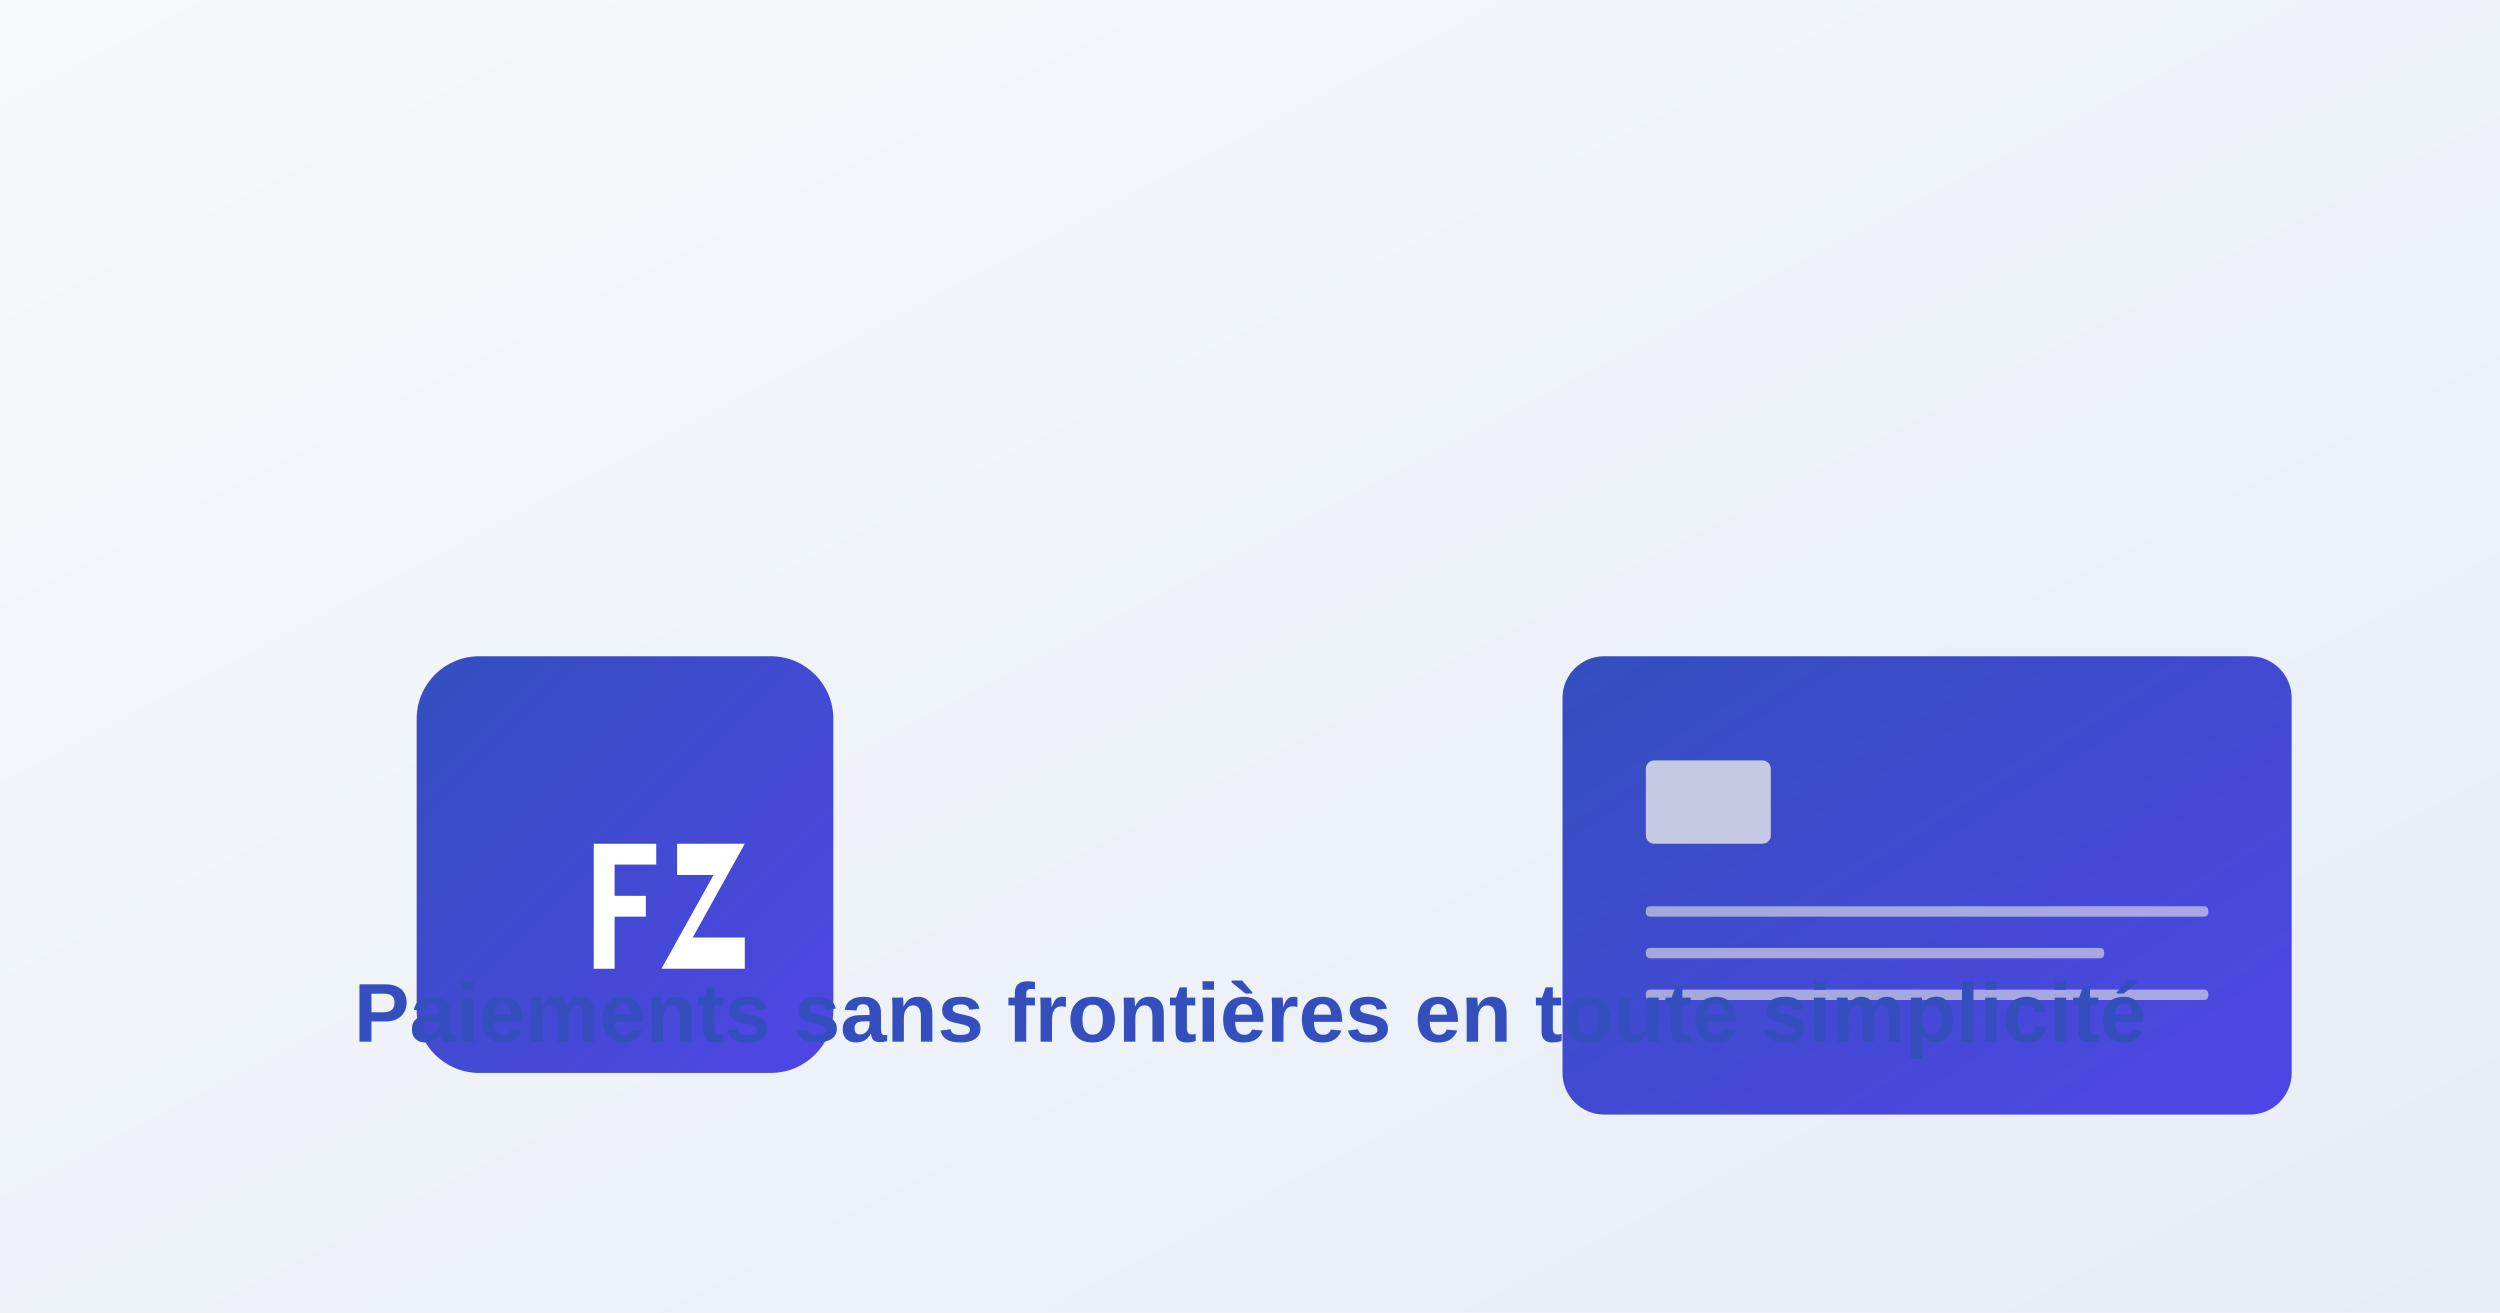
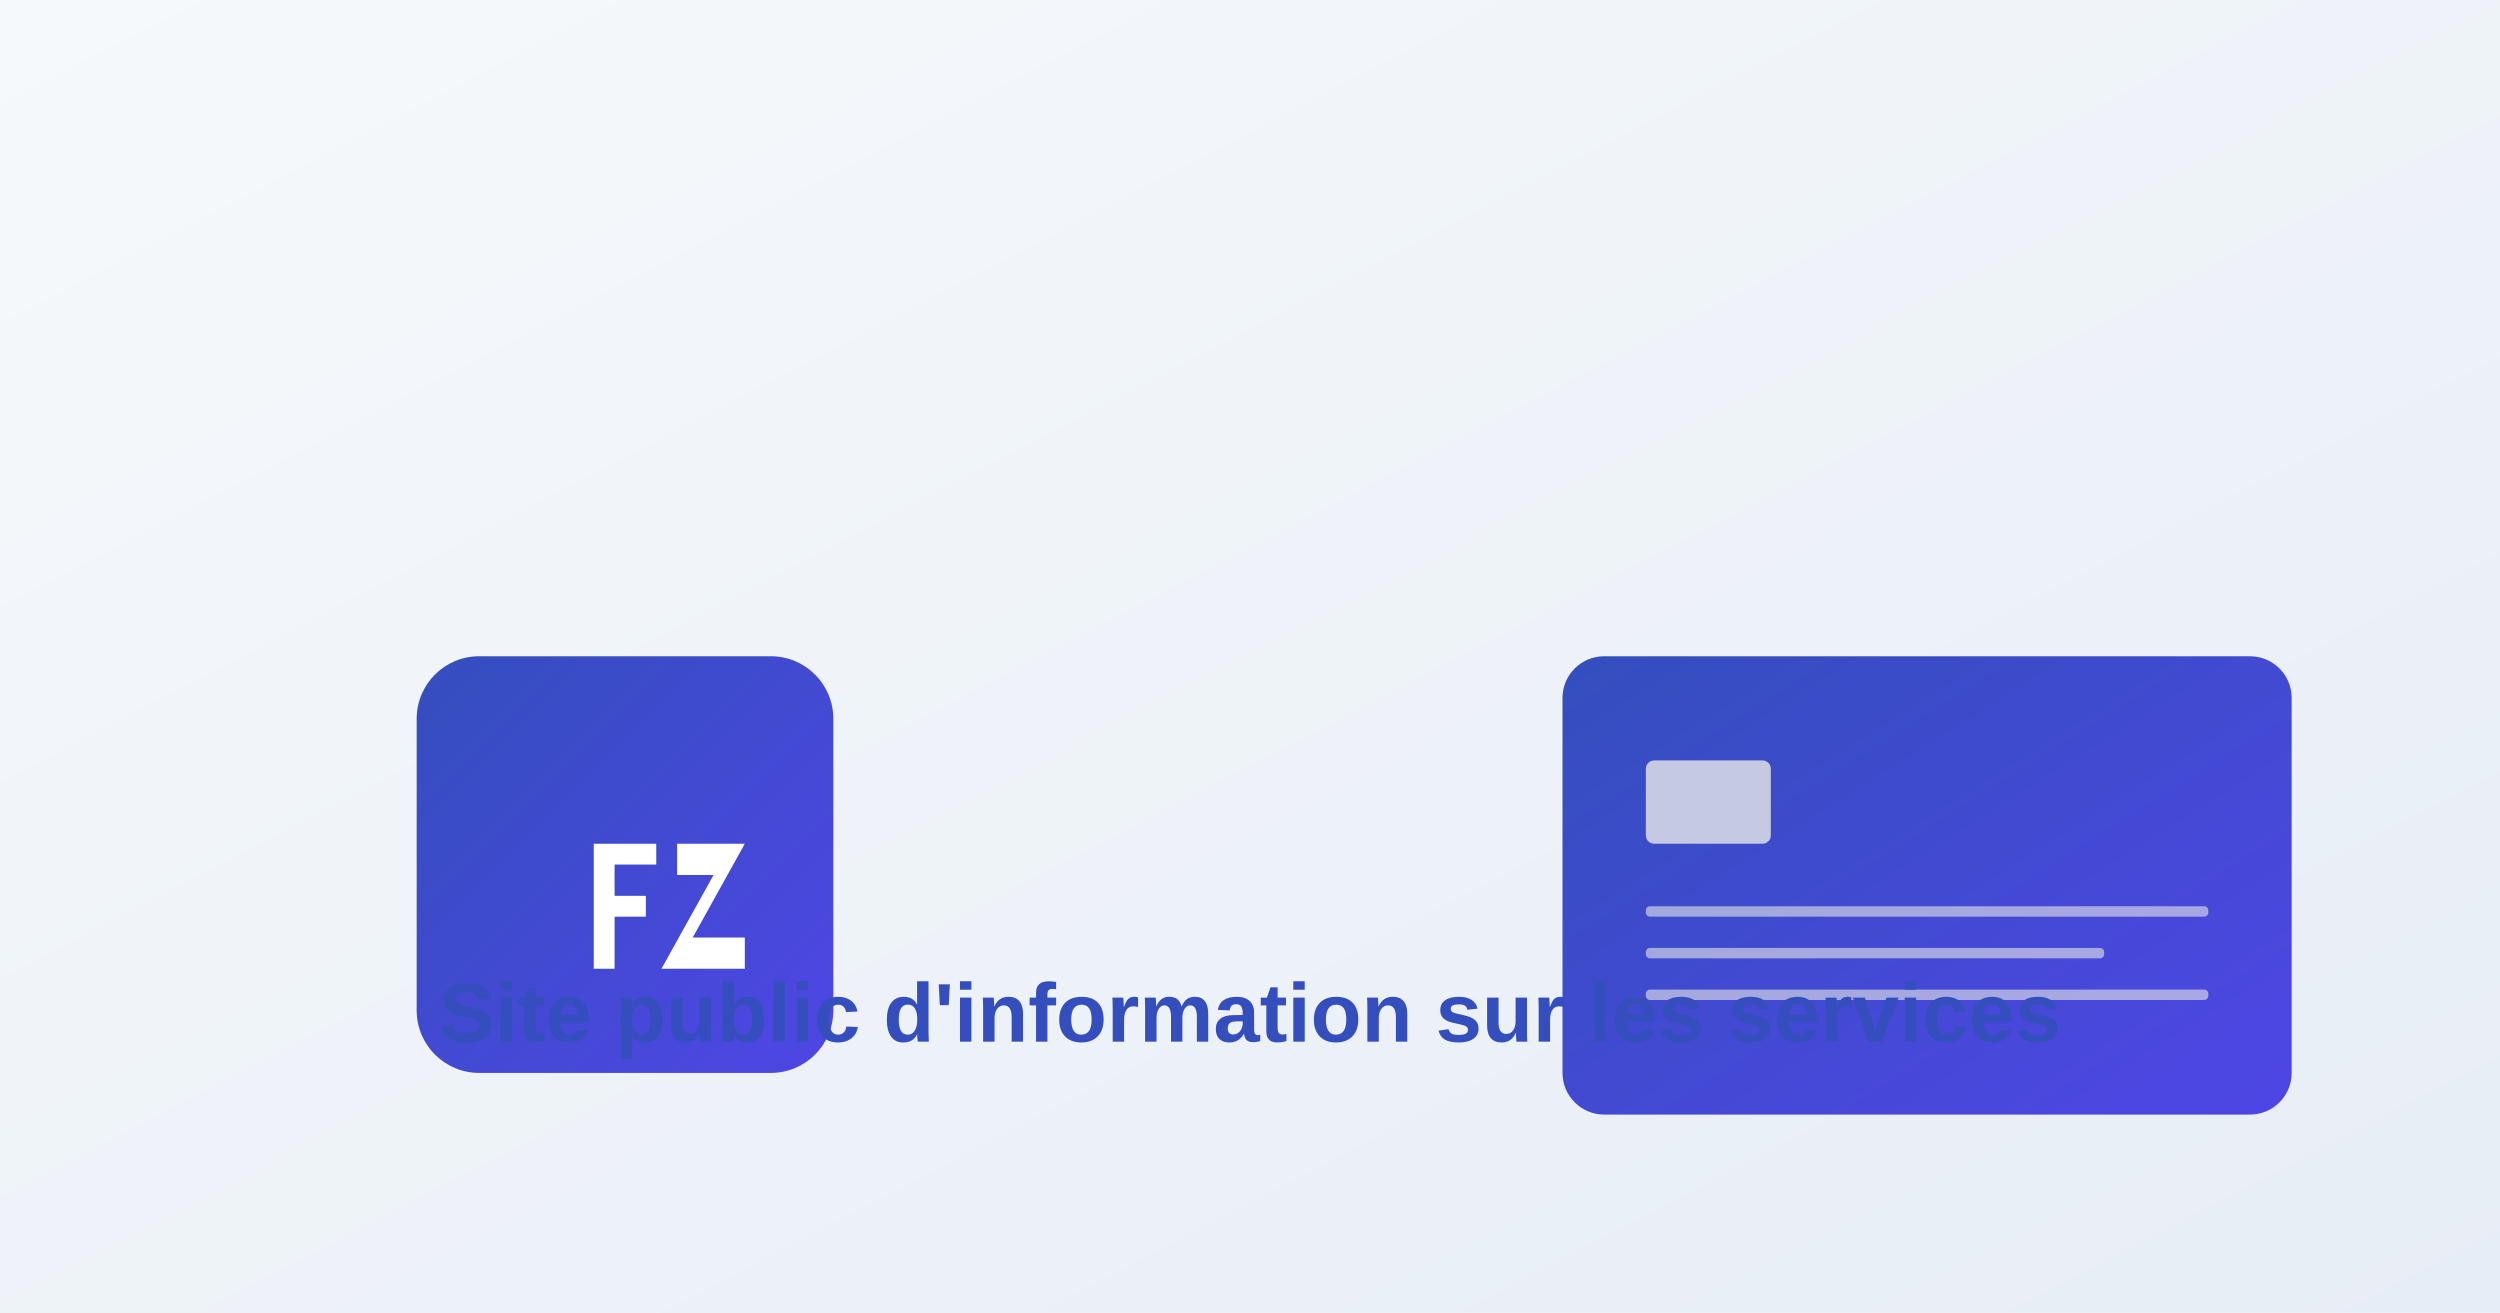
<svg xmlns="http://www.w3.org/2000/svg" width="1200" height="630" viewBox="0 0 1200 630">
  <defs>
    <linearGradient id="cardGradient" x1="0%" y1="0%" x2="100%" y2="100%">
      <stop offset="0%" stop-color="#344ebe" />
      <stop offset="100%" stop-color="#4f46e5" />
    </linearGradient>
    <linearGradient id="bgGradient" x1="0%" y1="0%" x2="100%" y2="100%">
      <stop offset="0%" stop-color="#f6f9fb" />
      <stop offset="100%" stop-color="#e7edf6" />
    </linearGradient>
  </defs>
  <rect width="1200" height="630" fill="url(#bgGradient)" />
  <g transform="translate(750, 315)">
    <rect width="350" height="220" rx="20" fill="url(#cardGradient)" />
    <rect x="40" y="50" width="60" height="40" rx="4" fill="#e8e8e8" opacity="0.8" />
    <rect x="40" y="120" width="270" height="5" rx="2" fill="#e8e8e8" opacity="0.6" />
    <rect x="40" y="140" width="220" height="5" rx="2" fill="#e8e8e8" opacity="0.6" />
    <rect x="40" y="160" width="270" height="5" rx="2" fill="#e8e8e8" opacity="0.6" />
  </g>
  <g transform="translate(200, 315) scale(2)">
    <rect width="100" height="100" rx="15" fill="url(#cardGradient)" />
    <g fill="white" transform="translate(20, 20) scale(2.5)">
      <path d="M9 10h6v2h-4v3h3v2h-3v5h-2V10z" />
      <path d="M17 10h6.5l-5 9h5v3h-8l5-9h-3.5v-3z" />
    </g>
  </g>
  <text x="600" y="500" font-family="Arial, sans-serif" font-size="40" font-weight="bold" fill="#344ebe" text-anchor="middle">
-     Paiements sans frontières en toute simplicité
+     Site public d'information sur les services
  </text>
</svg>
